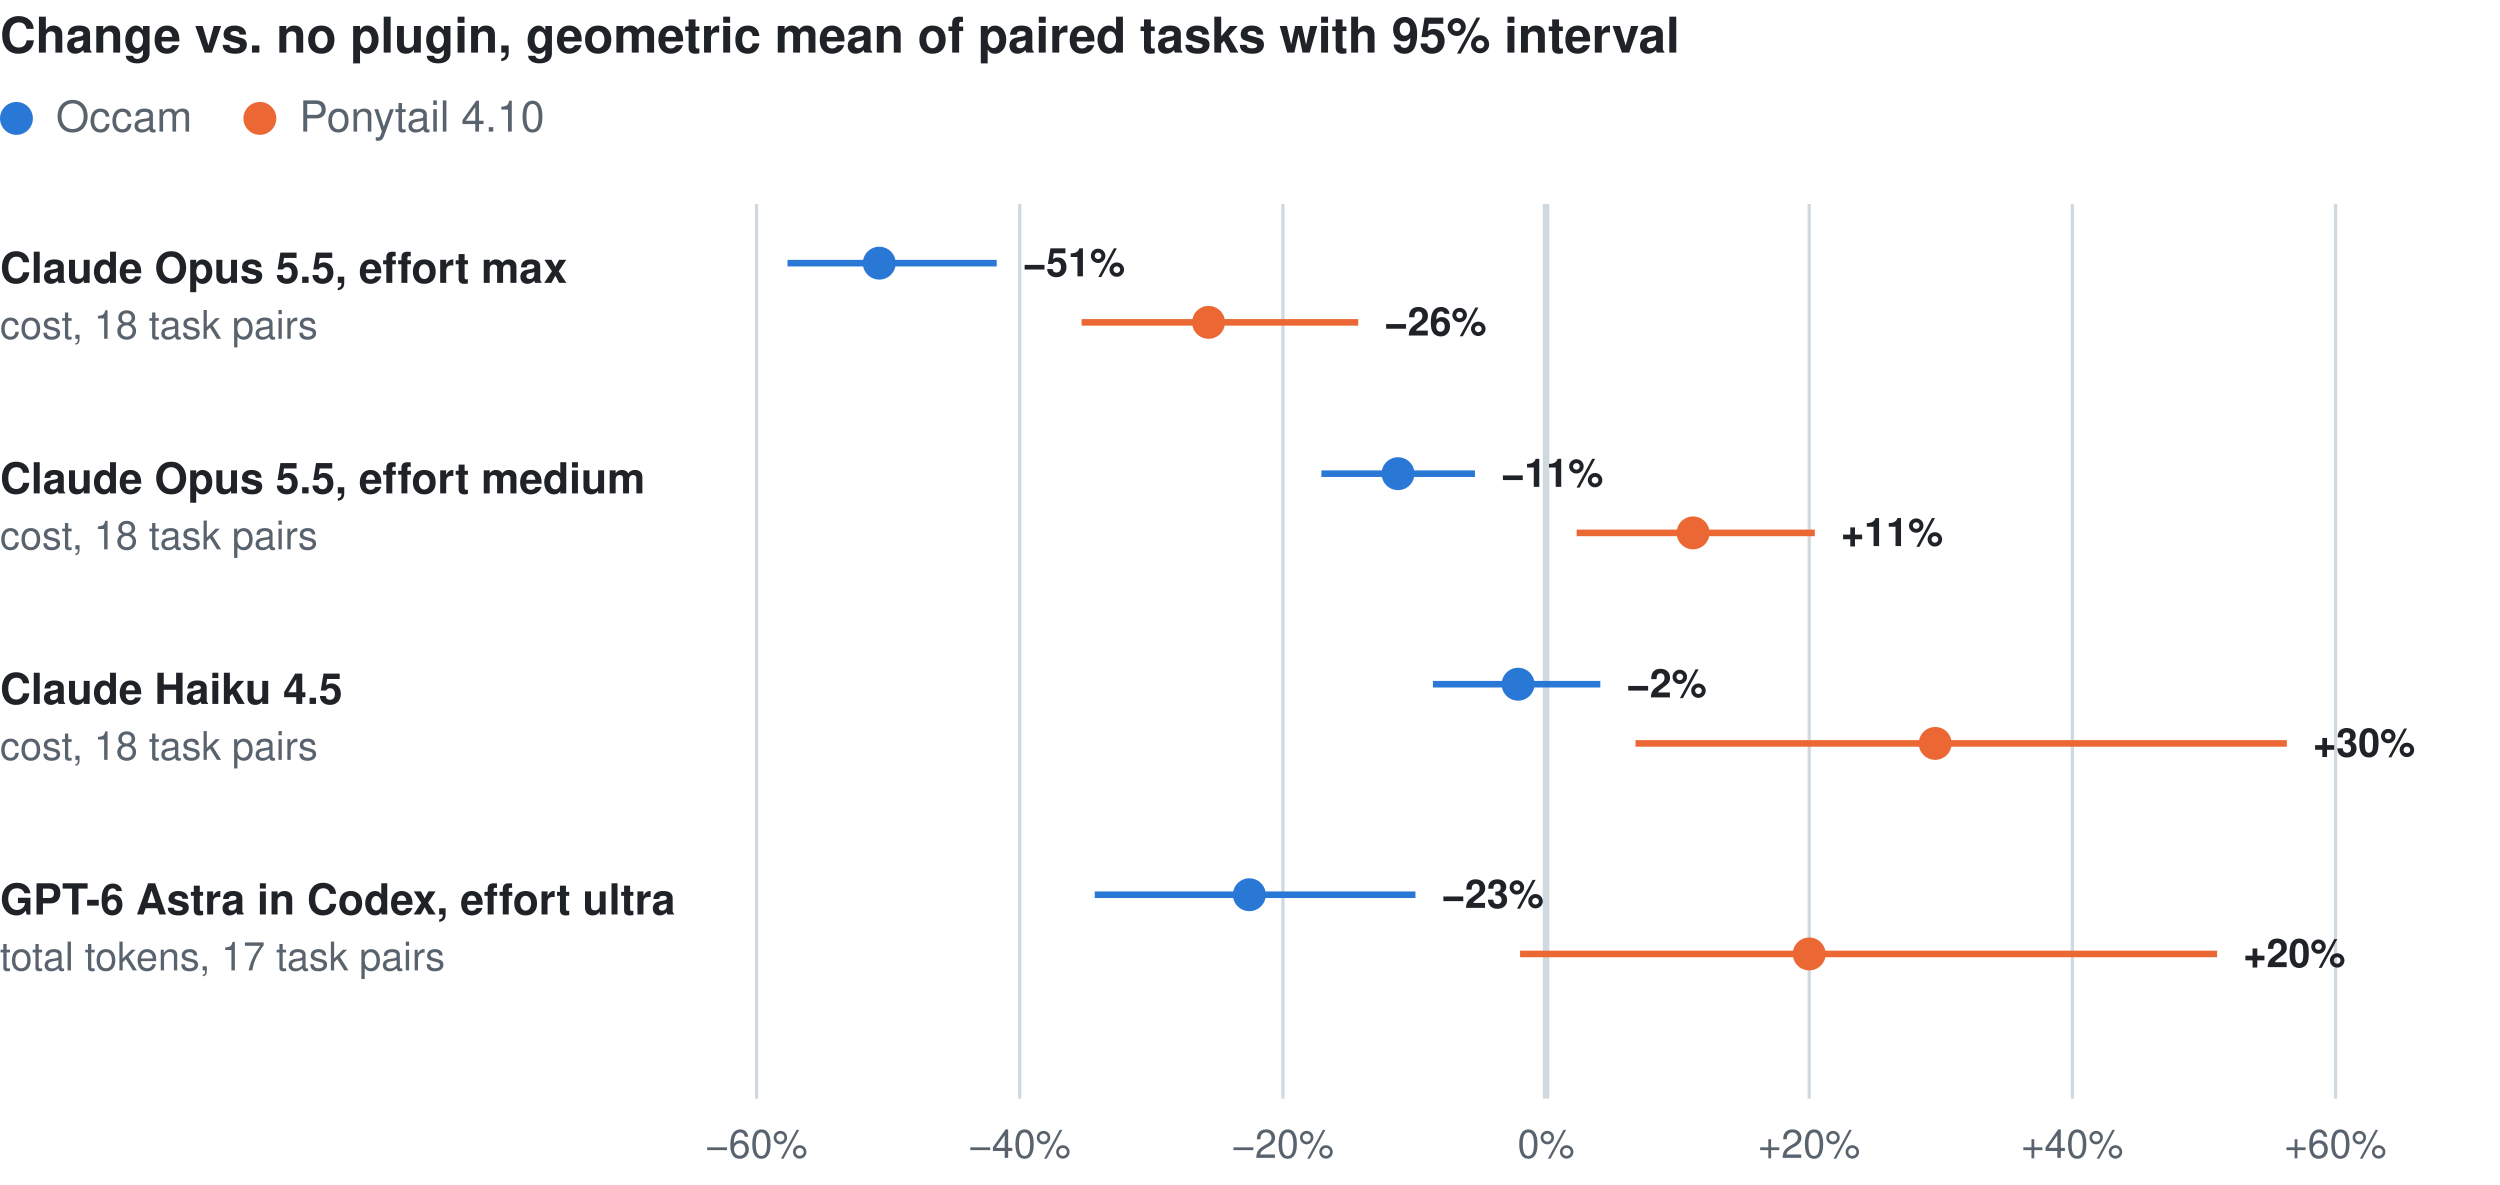
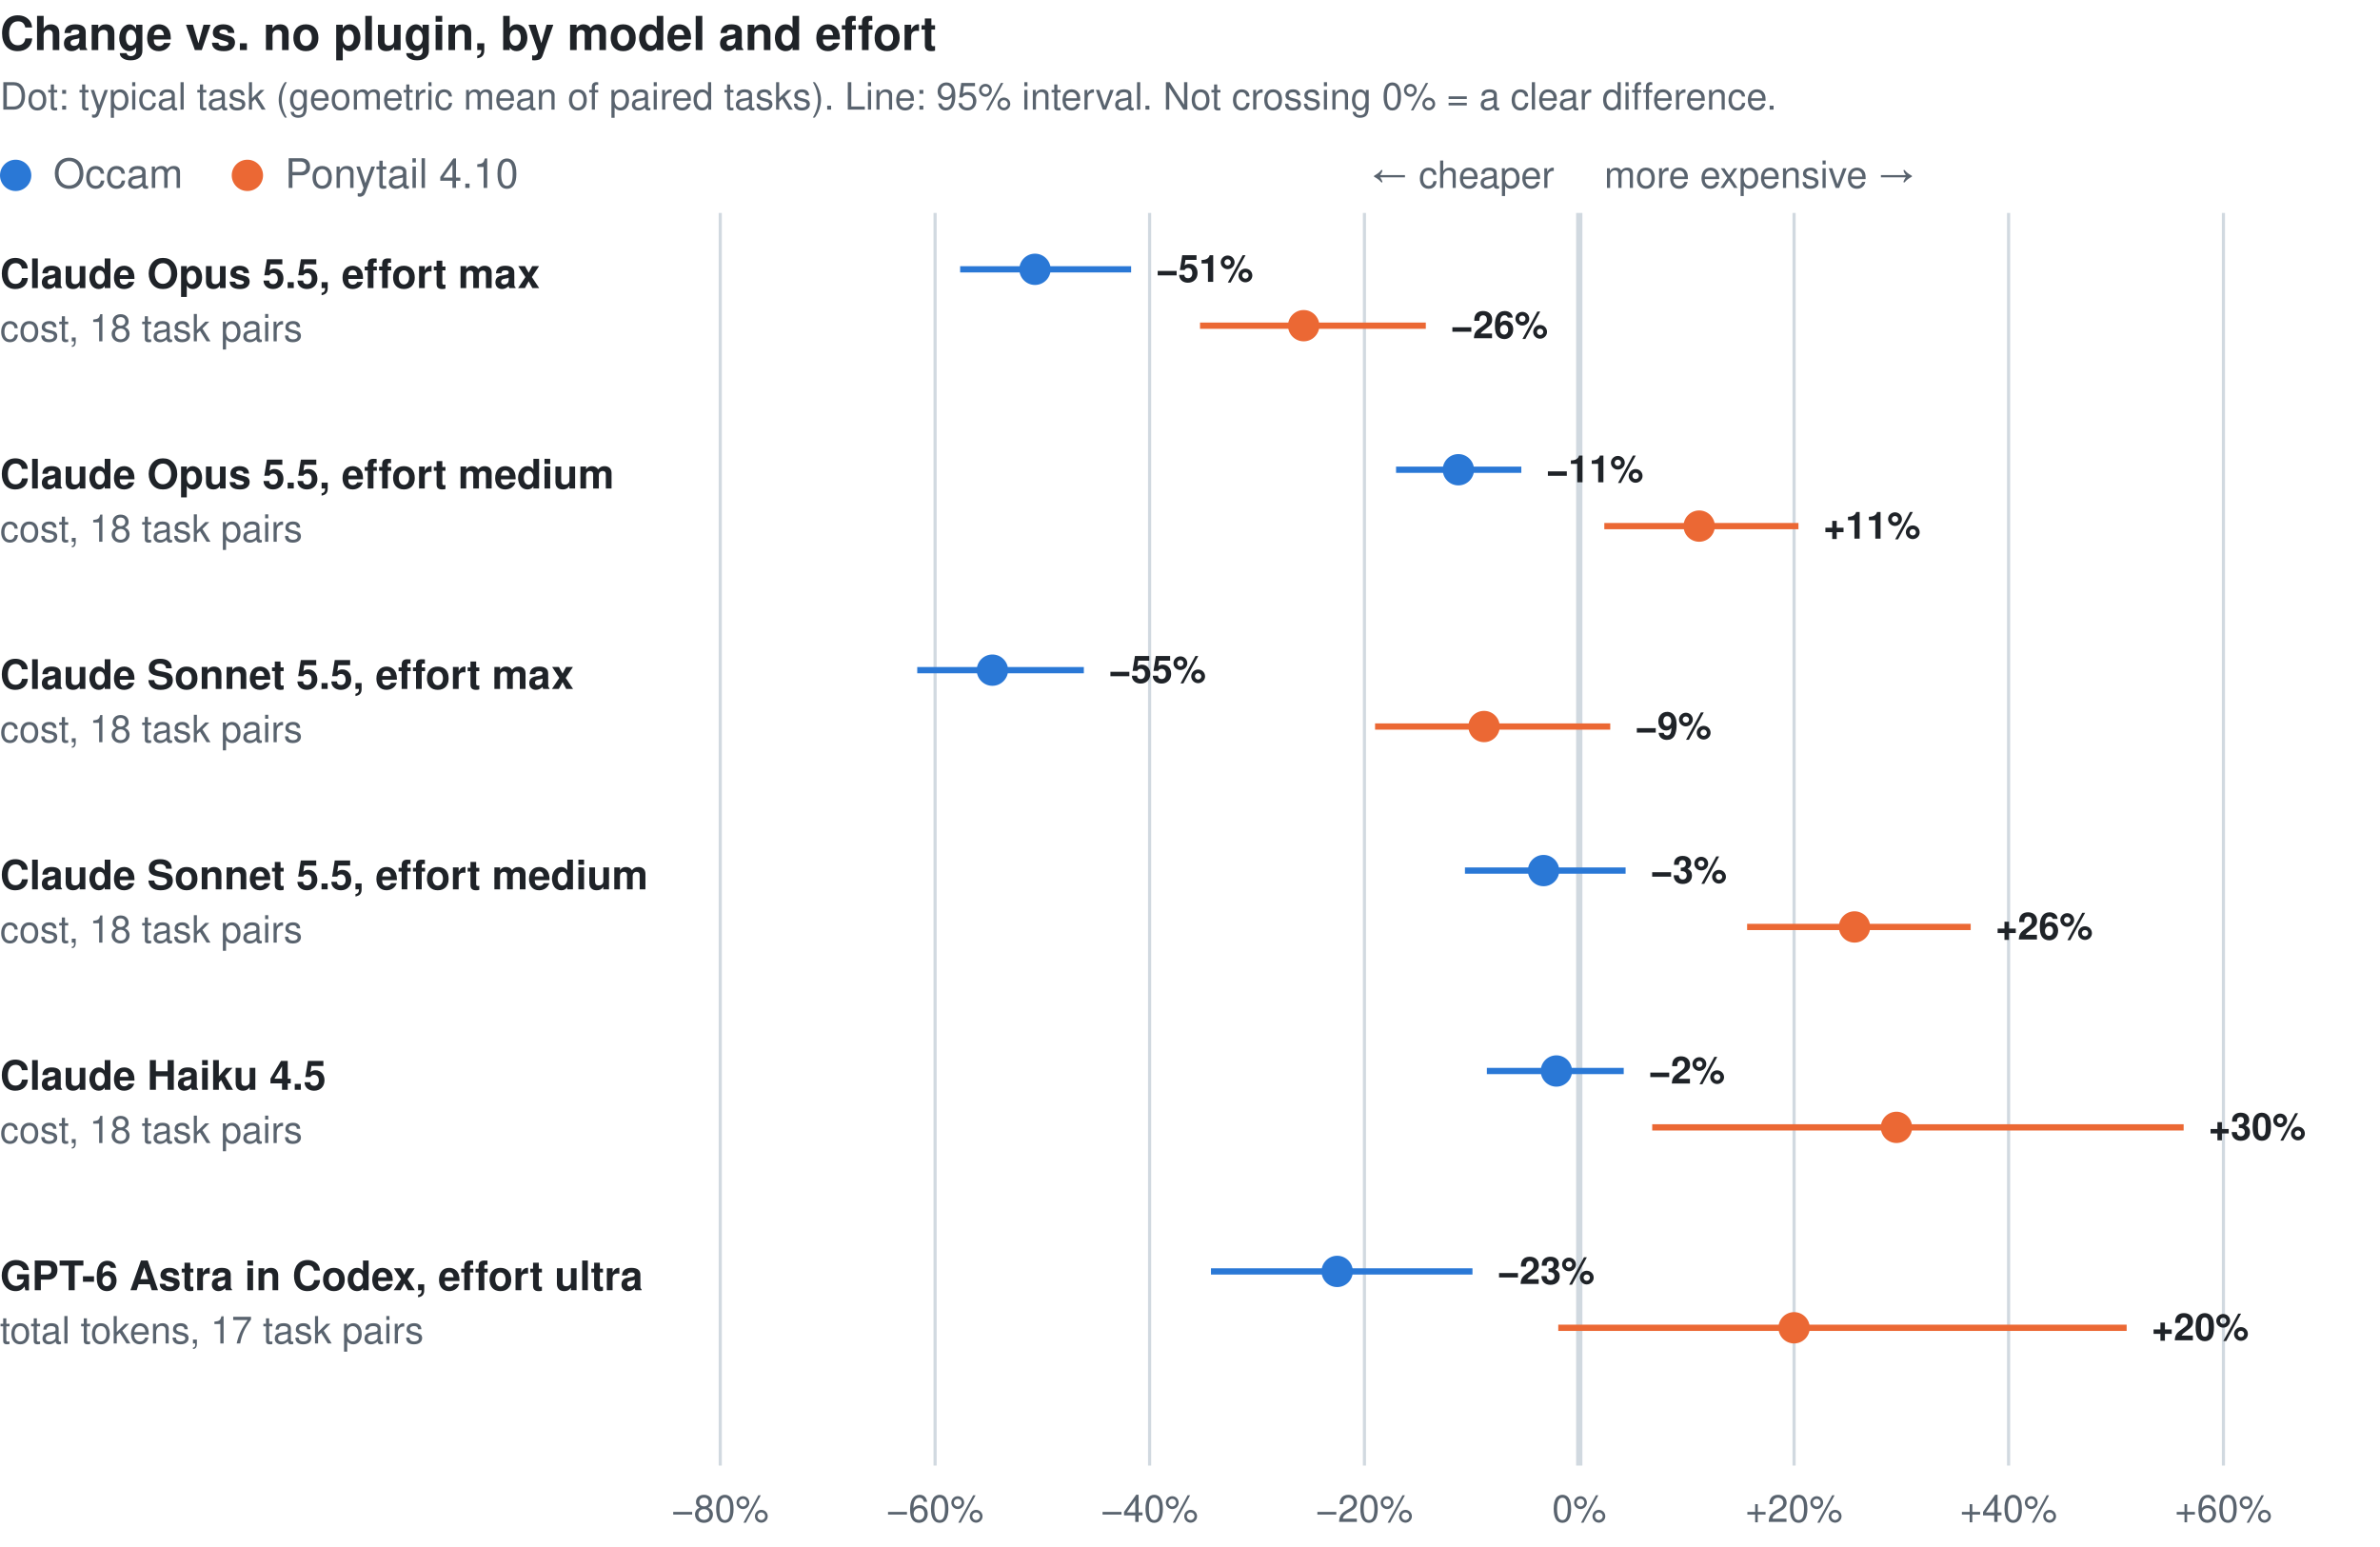
- <svg xmlns="http://www.w3.org/2000/svg" viewBox="0 0 760 360" width="760" height="360" font-family="-apple-system, BlinkMacSystemFont, 'Segoe UI', Helvetica, Arial, sans-serif">
-   <text x="0" y="16" font-size="15" font-weight="600" fill="#1f2328">Change vs. no plugin, geometric mean of paired tasks with 95% interval</text>
-   <circle cx="5" cy="36" r="5" fill="#2a78d6" />
-   <text x="17" y="40" font-size="13" fill="#59636e">Occam</text>
-   <circle cx="79" cy="36" r="5" fill="#eb6834" />
-   <text x="91" y="40" font-size="13" fill="#59636e">Ponytail 4.10</text>
-   <line x1="230.0" x2="230.0" y1="62" y2="334" stroke="#d1d9e0" stroke-width="1" />
-   <text x="230.0" y="352" font-size="12" text-anchor="middle" fill="#59636e">−60%</text>
-   <line x1="310.0" x2="310.0" y1="62" y2="334" stroke="#d1d9e0" stroke-width="1" />
-   <text x="310.0" y="352" font-size="12" text-anchor="middle" fill="#59636e">−40%</text>
-   <line x1="390.0" x2="390.0" y1="62" y2="334" stroke="#d1d9e0" stroke-width="1" />
-   <text x="390.0" y="352" font-size="12" text-anchor="middle" fill="#59636e">−20%</text>
-   <line x1="470.0" x2="470.0" y1="62" y2="334" stroke="#d1d9e0" stroke-width="2" />
-   <text x="470.0" y="352" font-size="12" text-anchor="middle" fill="#59636e">0%</text>
-   <line x1="550.0" x2="550.0" y1="62" y2="334" stroke="#d1d9e0" stroke-width="1" />
-   <text x="550.0" y="352" font-size="12" text-anchor="middle" fill="#59636e">+20%</text>
-   <line x1="630.0" x2="630.0" y1="62" y2="334" stroke="#d1d9e0" stroke-width="1" />
-   <text x="630.0" y="352" font-size="12" text-anchor="middle" fill="#59636e">+40%</text>
-   <line x1="710.0" x2="710.0" y1="62" y2="334" stroke="#d1d9e0" stroke-width="1" />
-   <text x="710.0" y="352" font-size="12" text-anchor="middle" fill="#59636e">+60%</text>
-   <text x="0" y="86" font-size="13" font-weight="600" fill="#1f2328">Claude Opus 5.5, effort max</text>
-   <text x="0" y="103" font-size="12" fill="#59636e">cost, 18 task pairs</text>
+ <svg xmlns="http://www.w3.org/2000/svg" viewBox="0 0 760 494" width="760" height="494" font-family="-apple-system, BlinkMacSystemFont, 'Segoe UI', Helvetica, Arial, sans-serif">
+   <text x="0" y="16" font-size="15" font-weight="600" fill="#1f2328">Change vs. no plugin, by model and effort</text>
+   <text x="0" y="35" font-size="12" fill="#59636e">Dot: typical task (geometric mean of paired tasks). Line: 95% interval. Not crossing 0% = a clear difference.</text>
+   <text x="496.3" y="60" font-size="12" text-anchor="end" fill="#59636e">← cheaper</text>
+   <text x="512.3" y="60" font-size="12" fill="#59636e">more expensive →</text>
+   <circle cx="5" cy="56" r="5" fill="#2a78d6" />
+   <text x="17" y="60" font-size="13" fill="#59636e">Occam</text>
+   <circle cx="79" cy="56" r="5" fill="#eb6834" />
+   <text x="91" y="60" font-size="13" fill="#59636e">Ponytail 4.10</text>
+   <line x1="230.0" x2="230.0" y1="68" y2="468" stroke="#d1d9e0" stroke-width="1" />
+   <text x="230.0" y="486" font-size="12" text-anchor="middle" fill="#59636e">−80%</text>
+   <line x1="298.6" x2="298.6" y1="68" y2="468" stroke="#d1d9e0" stroke-width="1" />
+   <text x="298.6" y="486" font-size="12" text-anchor="middle" fill="#59636e">−60%</text>
+   <line x1="367.1" x2="367.1" y1="68" y2="468" stroke="#d1d9e0" stroke-width="1" />
+   <text x="367.1" y="486" font-size="12" text-anchor="middle" fill="#59636e">−40%</text>
+   <line x1="435.7" x2="435.7" y1="68" y2="468" stroke="#d1d9e0" stroke-width="1" />
+   <text x="435.7" y="486" font-size="12" text-anchor="middle" fill="#59636e">−20%</text>
+   <line x1="504.3" x2="504.3" y1="68" y2="468" stroke="#d1d9e0" stroke-width="2" />
+   <text x="504.3" y="486" font-size="12" text-anchor="middle" fill="#59636e">0%</text>
+   <line x1="572.9" x2="572.9" y1="68" y2="468" stroke="#d1d9e0" stroke-width="1" />
+   <text x="572.9" y="486" font-size="12" text-anchor="middle" fill="#59636e">+20%</text>
+   <line x1="641.4" x2="641.4" y1="68" y2="468" stroke="#d1d9e0" stroke-width="1" />
+   <text x="641.4" y="486" font-size="12" text-anchor="middle" fill="#59636e">+40%</text>
+   <line x1="710.0" x2="710.0" y1="68" y2="468" stroke="#d1d9e0" stroke-width="1" />
+   <text x="710.0" y="486" font-size="12" text-anchor="middle" fill="#59636e">+60%</text>
+   <text x="0" y="92" font-size="13" font-weight="600" fill="#1f2328">Claude Opus 5.5, effort max</text>
+   <text x="0" y="109" font-size="12" fill="#59636e">cost, 18 task pairs</text>
  <g>
-     <line x1="239.4" x2="303.0" y1="80" y2="80" stroke="#2a78d6" stroke-width="2" />
-     <circle cx="267.3" cy="80" r="5" fill="#2a78d6" />
+     <line x1="306.6" x2="361.2" y1="86" y2="86" stroke="#2a78d6" stroke-width="2" />
+     <circle cx="330.5" cy="86" r="5" fill="#2a78d6" />
  </g>
-   <text x="311.0" y="84" font-size="12" font-weight="600" fill="#1f2328">−51%</text>
+   <text x="369.2" y="90" font-size="12" font-weight="600" fill="#1f2328">−51%</text>
  <g>
-     <line x1="328.8" x2="412.9" y1="98" y2="98" stroke="#eb6834" stroke-width="2" />
-     <circle cx="367.4" cy="98" r="5" fill="#eb6834" />
+     <line x1="383.2" x2="455.3" y1="104" y2="104" stroke="#eb6834" stroke-width="2" />
+     <circle cx="416.3" cy="104" r="5" fill="#eb6834" />
  </g>
-   <text x="420.9" y="102" font-size="12" font-weight="600" fill="#1f2328">−26%</text>
-   <text x="0" y="150" font-size="13" font-weight="600" fill="#1f2328">Claude Opus 5.5, effort medium</text>
-   <text x="0" y="167" font-size="12" fill="#59636e">cost, 18 task pairs</text>
+   <text x="463.3" y="108" font-size="12" font-weight="600" fill="#1f2328">−26%</text>
+   <text x="0" y="156" font-size="13" font-weight="600" fill="#1f2328">Claude Opus 5.5, effort medium</text>
+   <text x="0" y="173" font-size="12" fill="#59636e">cost, 18 task pairs</text>
  <g>
-     <line x1="401.7" x2="448.4" y1="144" y2="144" stroke="#2a78d6" stroke-width="2" />
-     <circle cx="425.0" cy="144" r="5" fill="#2a78d6" />
+     <line x1="445.8" x2="485.8" y1="150" y2="150" stroke="#2a78d6" stroke-width="2" />
+     <circle cx="465.7" cy="150" r="5" fill="#2a78d6" />
  </g>
-   <text x="456.4" y="148" font-size="12" font-weight="600" fill="#1f2328">−11%</text>
+   <text x="493.8" y="154" font-size="12" font-weight="600" fill="#1f2328">−11%</text>
  <g>
-     <line x1="479.3" x2="551.7" y1="162" y2="162" stroke="#eb6834" stroke-width="2" />
-     <circle cx="514.7" cy="162" r="5" fill="#eb6834" />
+     <line x1="512.3" x2="574.3" y1="168" y2="168" stroke="#eb6834" stroke-width="2" />
+     <circle cx="542.6" cy="168" r="5" fill="#eb6834" />
  </g>
-   <text x="559.7" y="166" font-size="12" font-weight="600" fill="#1f2328">+11%</text>
-   <text x="0" y="214" font-size="13" font-weight="600" fill="#1f2328">Claude Haiku 4.5</text>
-   <text x="0" y="231" font-size="12" fill="#59636e">cost, 18 task pairs</text>
+   <text x="582.3" y="172" font-size="12" font-weight="600" fill="#1f2328">+11%</text>
+   <text x="0" y="220" font-size="13" font-weight="600" fill="#1f2328">Claude Sonnet 5.5, effort max</text>
+   <text x="0" y="237" font-size="12" fill="#59636e">cost, 18 task pairs</text>
  <g>
-     <line x1="435.6" x2="486.5" y1="208" y2="208" stroke="#2a78d6" stroke-width="2" />
-     <circle cx="461.5" cy="208" r="5" fill="#2a78d6" />
+     <line x1="292.9" x2="346.1" y1="214" y2="214" stroke="#2a78d6" stroke-width="2" />
+     <circle cx="316.9" cy="214" r="5" fill="#2a78d6" />
  </g>
-   <text x="494.5" y="212" font-size="12" font-weight="600" fill="#1f2328">−2%</text>
+   <text x="354.1" y="218" font-size="12" font-weight="600" fill="#1f2328">−55%</text>
  <g>
-     <line x1="497.2" x2="695.2" y1="226" y2="226" stroke="#eb6834" stroke-width="2" />
-     <circle cx="588.3" cy="226" r="5" fill="#eb6834" />
+     <line x1="439.1" x2="514.2" y1="232" y2="232" stroke="#eb6834" stroke-width="2" />
+     <circle cx="473.9" cy="232" r="5" fill="#eb6834" />
  </g>
-   <text x="703.2" y="230" font-size="12" font-weight="600" fill="#1f2328">+30%</text>
-   <text x="0" y="278" font-size="13" font-weight="600" fill="#1f2328">GPT-6 Astra in Codex, effort ultra</text>
-   <text x="0" y="295" font-size="12" fill="#59636e">total tokens, 17 task pairs</text>
+   <text x="522.2" y="236" font-size="12" font-weight="600" fill="#1f2328">−9%</text>
+   <text x="0" y="284" font-size="13" font-weight="600" fill="#1f2328">Claude Sonnet 5.5, effort medium</text>
+   <text x="0" y="301" font-size="12" fill="#59636e">cost, 18 task pairs</text>
  <g>
-     <line x1="332.8" x2="430.3" y1="272" y2="272" stroke="#2a78d6" stroke-width="2" />
-     <circle cx="379.8" cy="272" r="5" fill="#2a78d6" />
+     <line x1="467.8" x2="519.1" y1="278" y2="278" stroke="#2a78d6" stroke-width="2" />
+     <circle cx="492.9" cy="278" r="5" fill="#2a78d6" />
  </g>
-   <text x="438.3" y="276" font-size="12" font-weight="600" fill="#1f2328">−23%</text>
+   <text x="527.1" y="282" font-size="12" font-weight="600" fill="#1f2328">−3%</text>
  <g>
-     <line x1="462.1" x2="674.0" y1="290" y2="290" stroke="#eb6834" stroke-width="2" />
-     <circle cx="550.0" cy="290" r="5" fill="#eb6834" />
+     <line x1="557.9" x2="629.3" y1="296" y2="296" stroke="#eb6834" stroke-width="2" />
+     <circle cx="592.2" cy="296" r="5" fill="#eb6834" />
  </g>
-   <text x="682.0" y="294" font-size="12" font-weight="600" fill="#1f2328">+20%</text>
+   <text x="637.3" y="300" font-size="12" font-weight="600" fill="#1f2328">+26%</text>
+   <text x="0" y="348" font-size="13" font-weight="600" fill="#1f2328">Claude Haiku 4.5</text>
+   <text x="0" y="365" font-size="12" fill="#59636e">cost, 18 task pairs</text>
+   <g>
+     <line x1="474.8" x2="518.5" y1="342" y2="342" stroke="#2a78d6" stroke-width="2" />
+     <circle cx="497.0" cy="342" r="5" fill="#2a78d6" />
+   </g>
+   <text x="526.5" y="346" font-size="12" font-weight="600" fill="#1f2328">−2%</text>
+   <g>
+     <line x1="527.6" x2="697.3" y1="360" y2="360" stroke="#eb6834" stroke-width="2" />
+     <circle cx="605.6" cy="360" r="5" fill="#eb6834" />
+   </g>
+   <text x="705.3" y="364" font-size="12" font-weight="600" fill="#1f2328">+30%</text>
+   <text x="0" y="412" font-size="13" font-weight="600" fill="#1f2328">GPT-6 Astra in Codex, effort ultra</text>
+   <text x="0" y="429" font-size="12" fill="#59636e">total tokens, 17 task pairs</text>
+   <g>
+     <line x1="386.7" x2="470.2" y1="406" y2="406" stroke="#2a78d6" stroke-width="2" />
+     <circle cx="427.0" cy="406" r="5" fill="#2a78d6" />
+   </g>
+   <text x="478.2" y="410" font-size="12" font-weight="600" fill="#1f2328">−23%</text>
+   <g>
+     <line x1="497.6" x2="679.1" y1="424" y2="424" stroke="#eb6834" stroke-width="2" />
+     <circle cx="572.9" cy="424" r="5" fill="#eb6834" />
+   </g>
+   <text x="687.1" y="428" font-size="12" font-weight="600" fill="#1f2328">+20%</text>
</svg>
